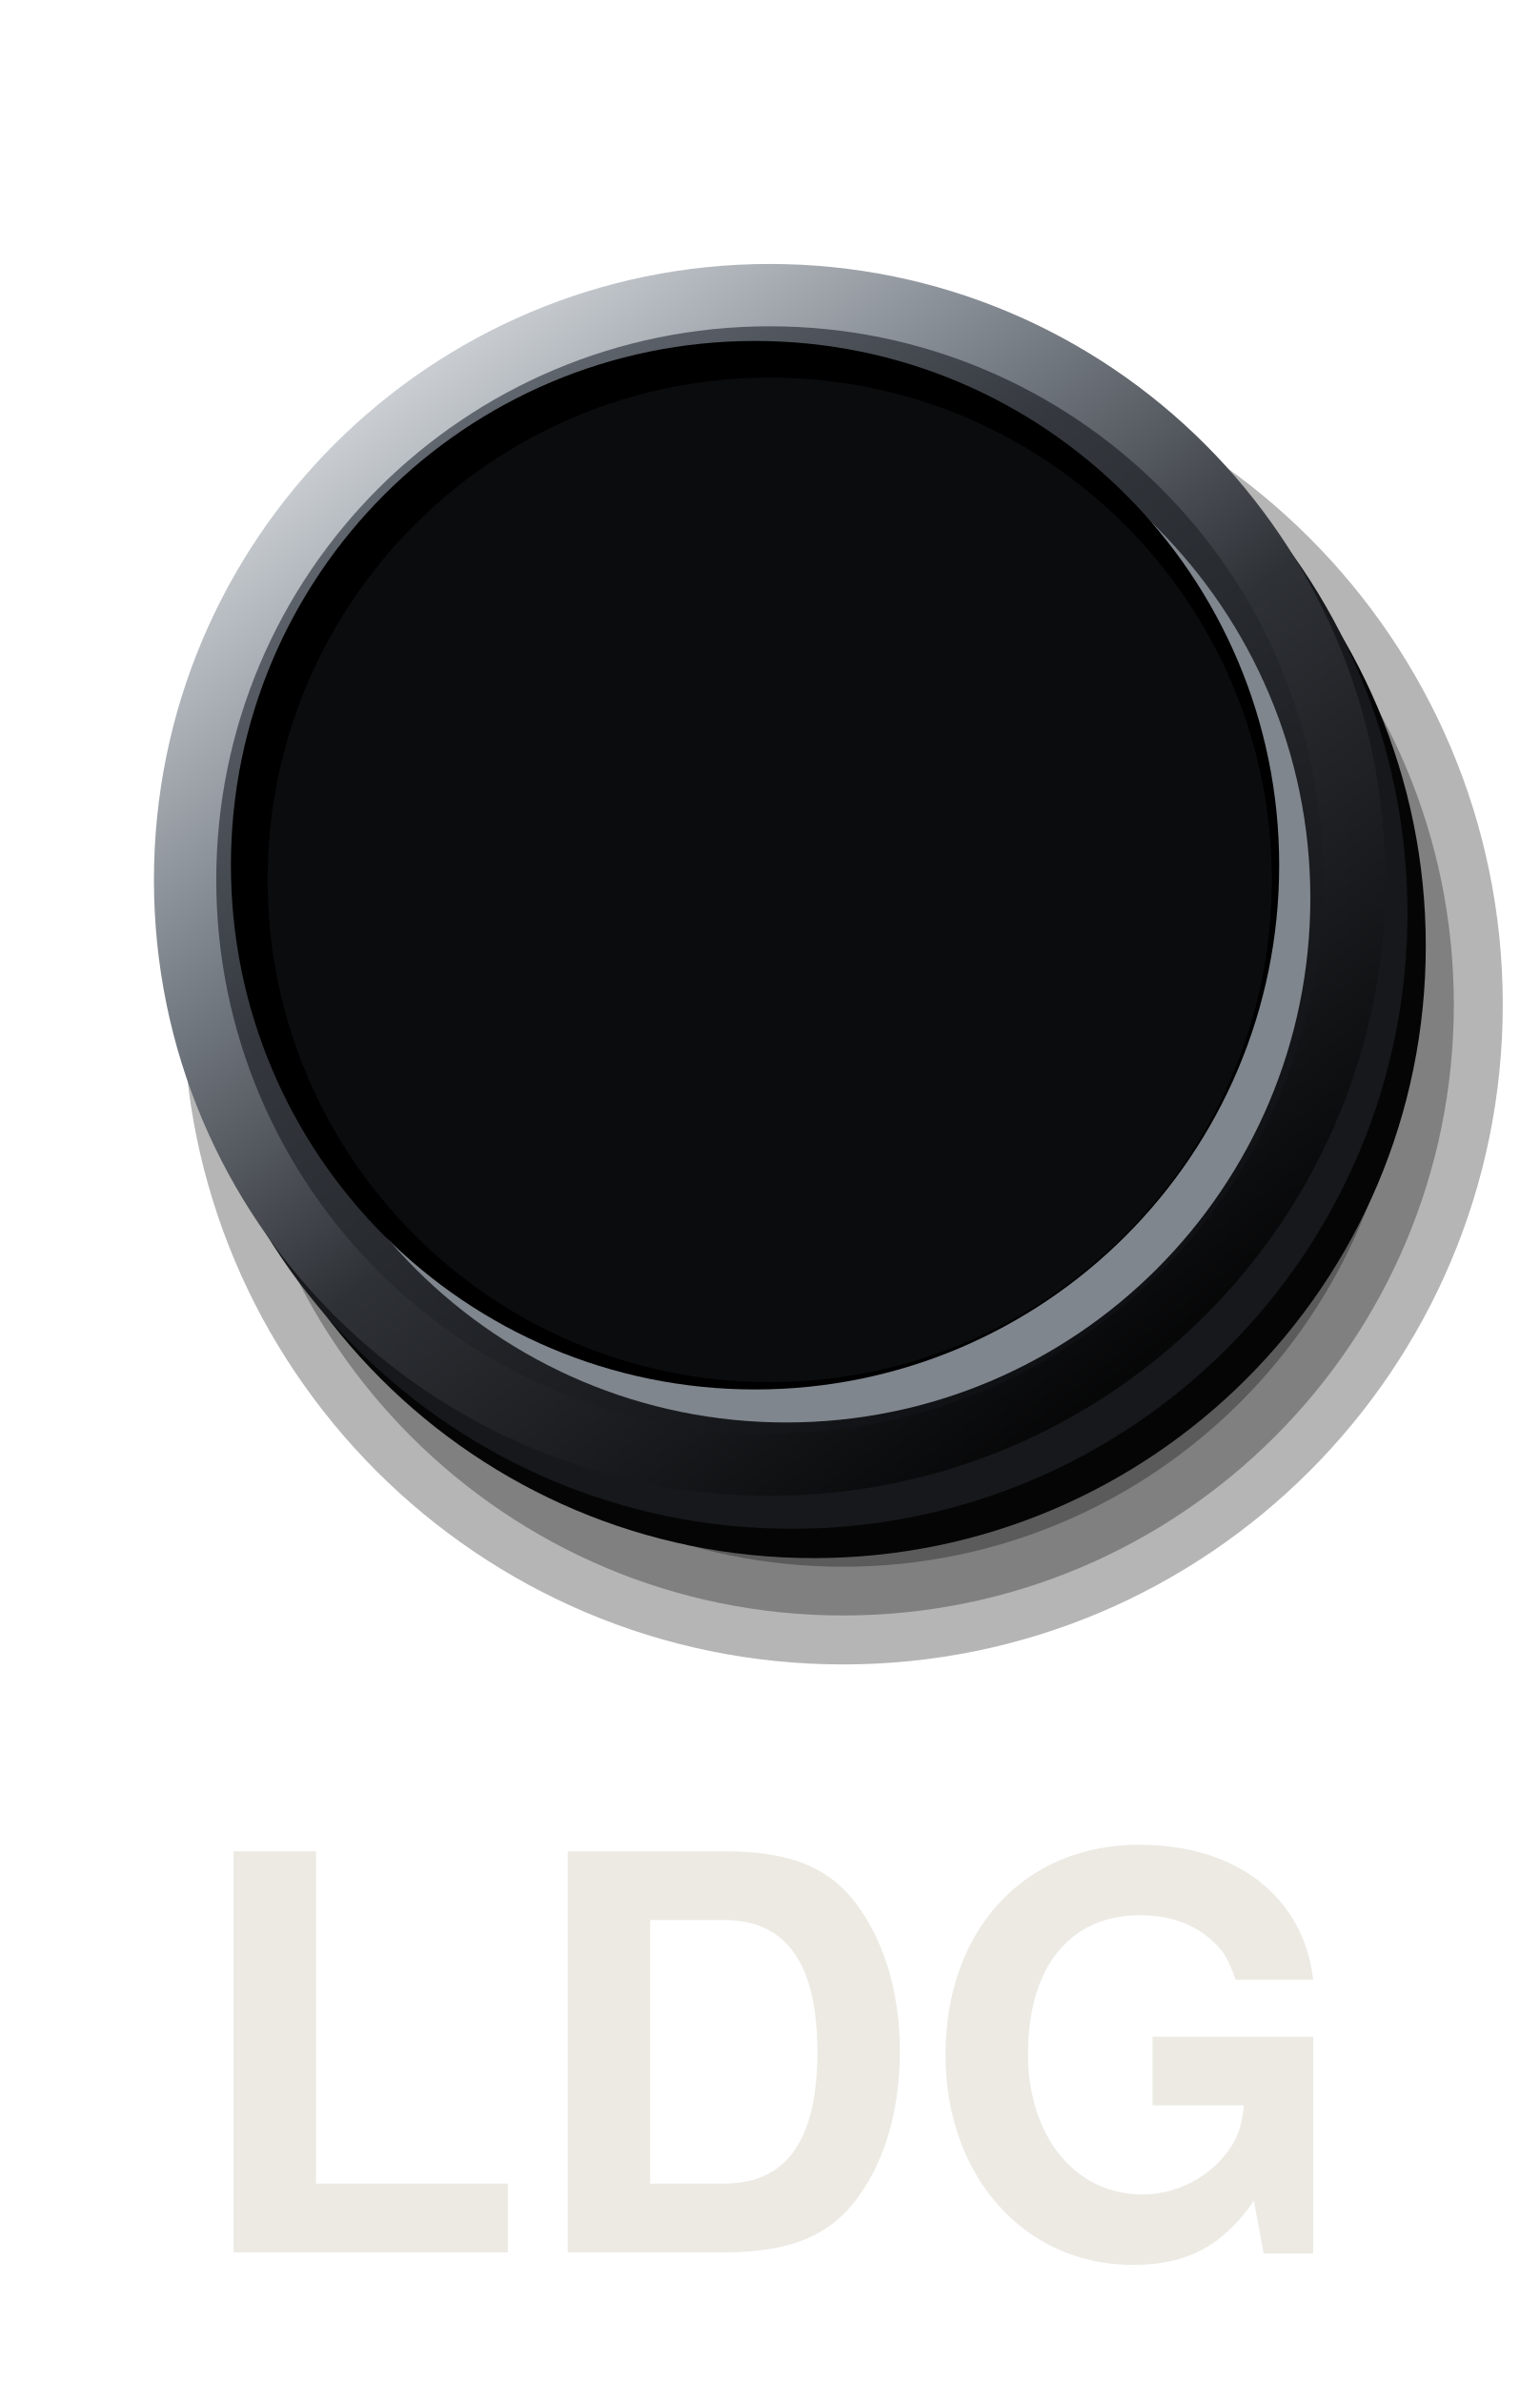
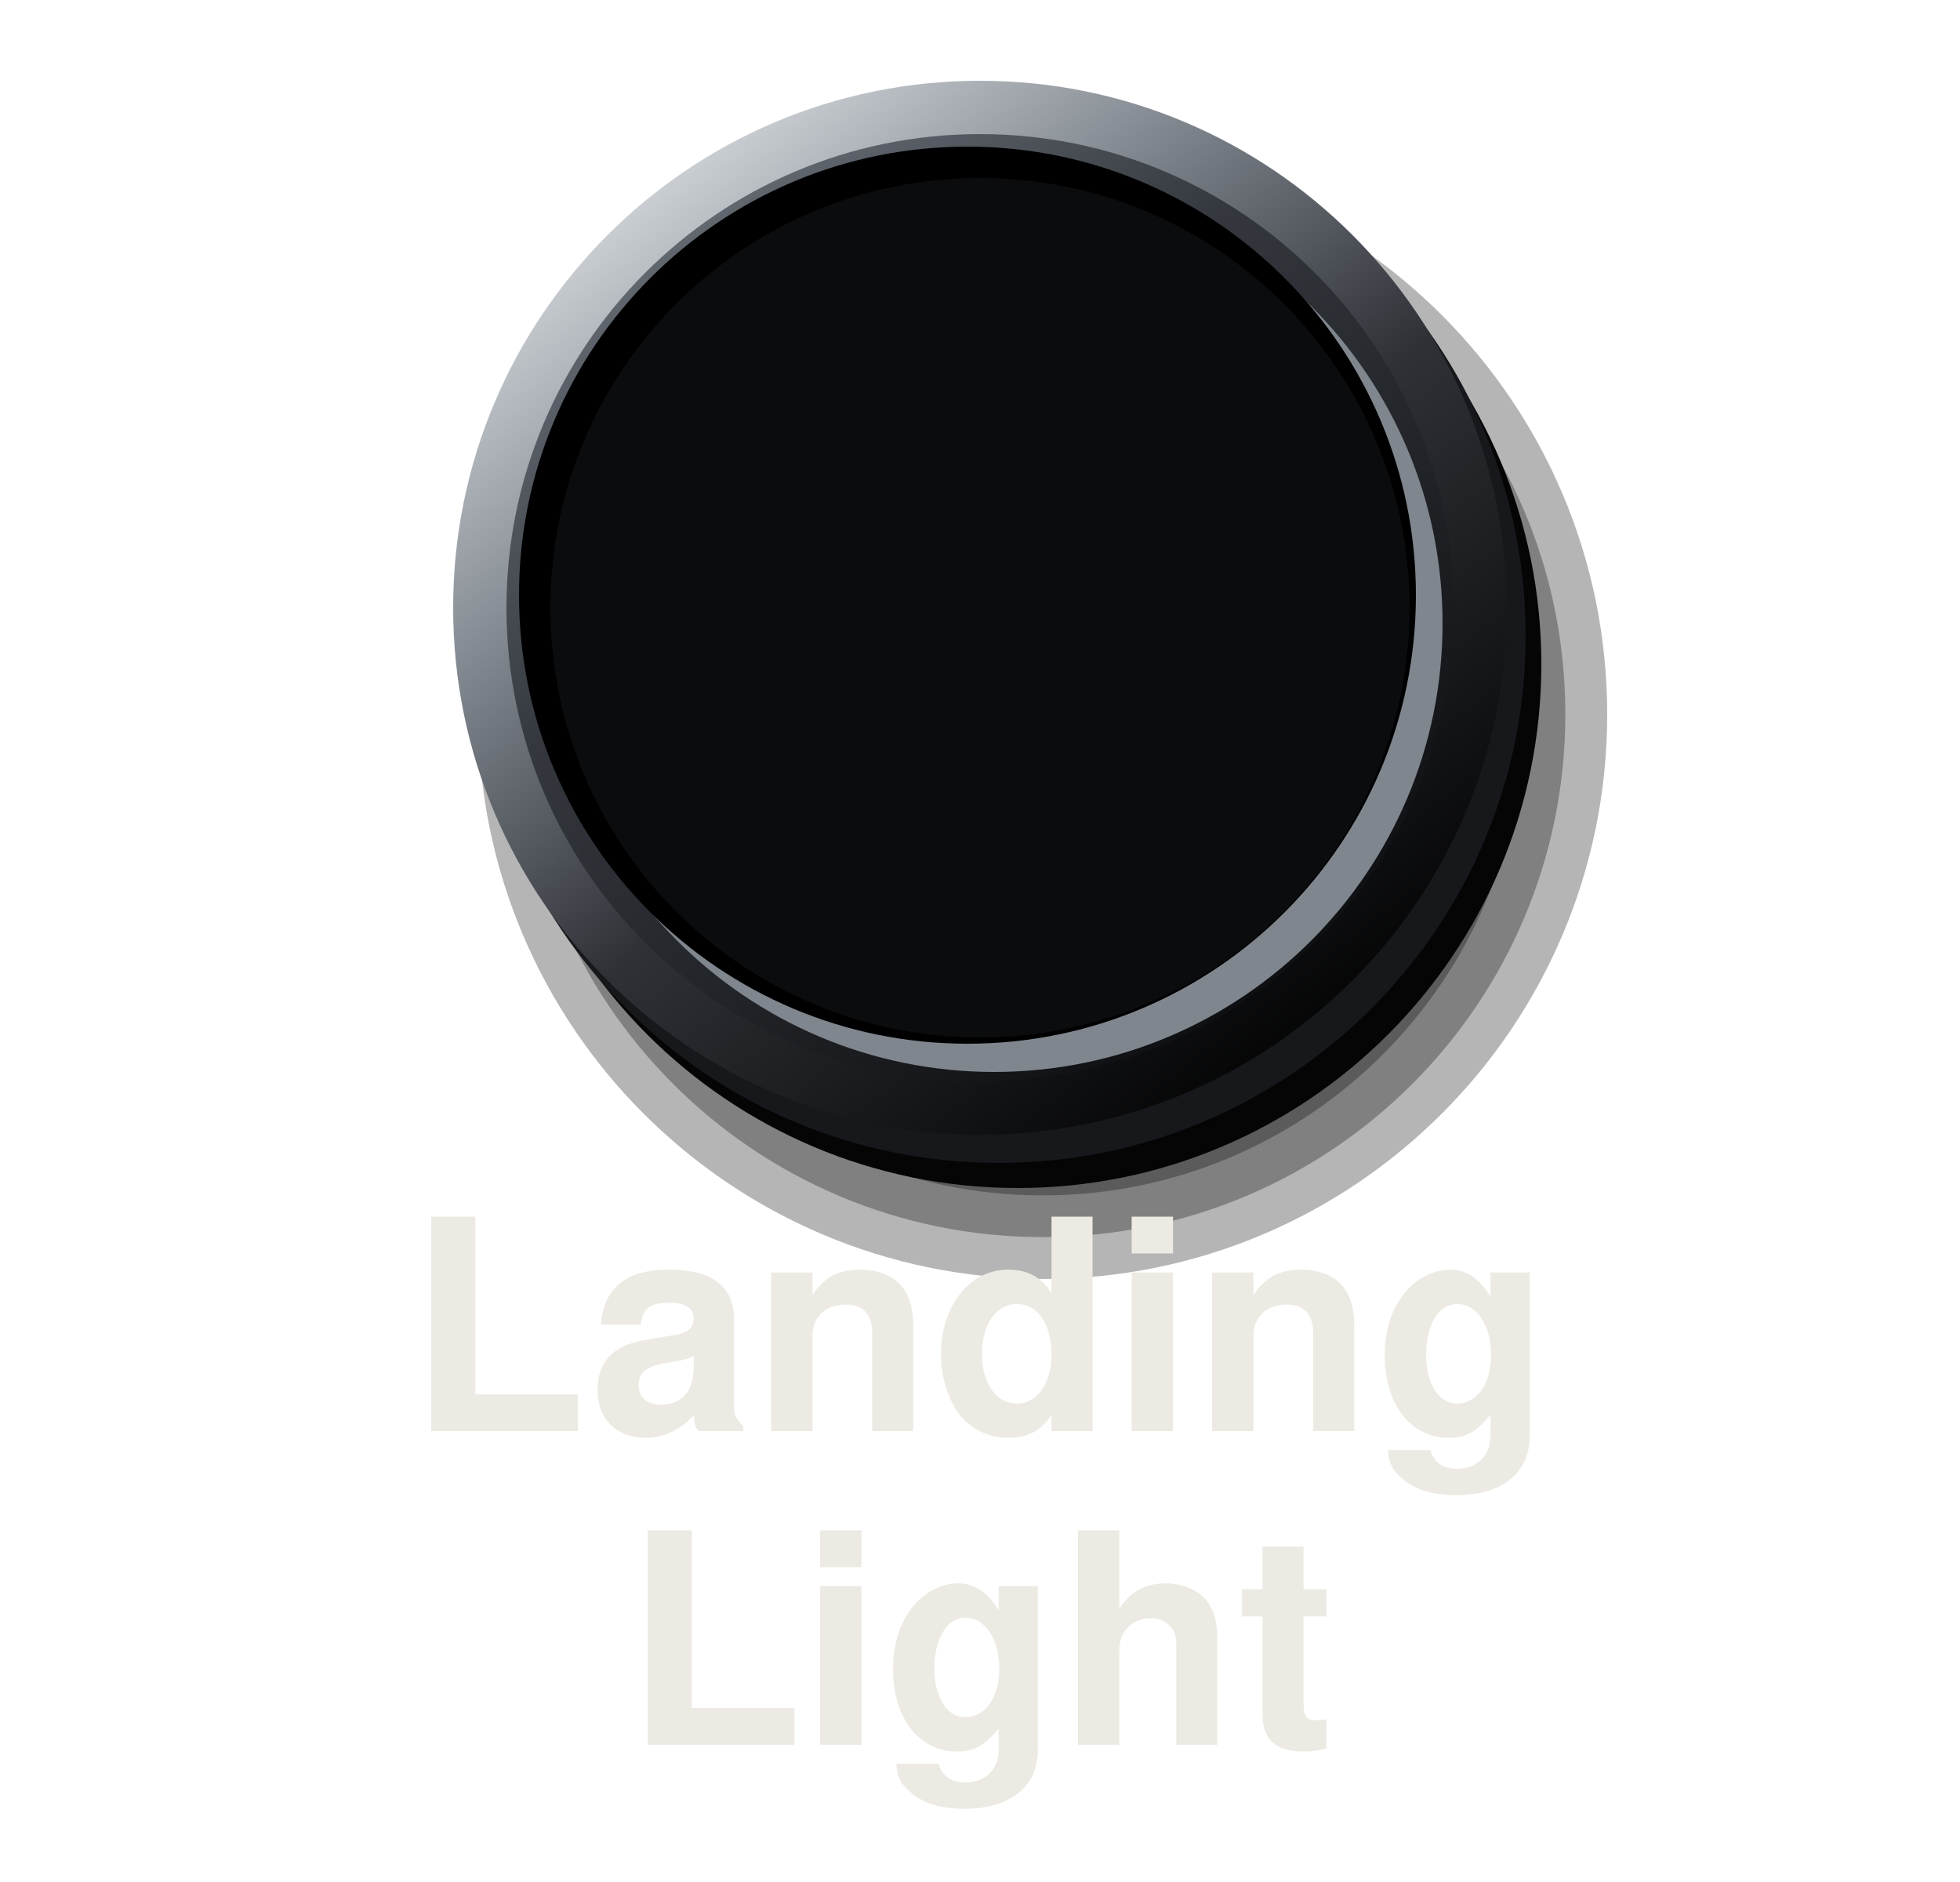
- <svg xmlns="http://www.w3.org/2000/svg" viewBox="0 0 84 130" width="84" height="130">
+ <svg xmlns="http://www.w3.org/2000/svg" viewBox="0 0 100 96" width="100" height="96">
  <defs>
    <linearGradient id="a" x1="0.15" y1="0.05" x2="0.85" y2="0.95">
      <stop offset="0" stop-color="#6B717A" />
      <stop offset="0.35" stop-color="#34383E" />
      <stop offset="0.72" stop-color="#1C1E22" />
      <stop offset="1" stop-color="#0B0C0E" />
    </linearGradient>
    <linearGradient id="b" x1="0.15" y1="0.05" x2="0.85" y2="0.95">
      <stop offset="0" stop-color="#DDE1E5" />
      <stop offset="0.3" stop-color="#7A8088" />
      <stop offset="0.55" stop-color="#2E3136" />
      <stop offset="1" stop-color="#000" />
    </linearGradient>
  </defs>
-   <circle cx="46" cy="54.8" r="36" fill="#000" fill-opacity="0.29" />
-   <circle cx="46" cy="54.8" r="33.33" fill="#000" fill-opacity="0.29" />
-   <circle cx="46" cy="54.8" r="30.67" fill="#000" fill-opacity="0.29" />
-   <circle cx="46" cy="54.8" r="28" fill="#000" fill-opacity="0.29" />
-   <circle cx="44.4" cy="51.6" r="33.4" fill="#050506" />
-   <circle cx="43.2" cy="49.8" r="33.6" fill="#16181B" />
-   <circle cx="42" cy="48" r="33.6" fill="url(#b)" />
-   <circle cx="42" cy="48" r="30.2" fill="url(#a)" />
-   <circle cx="42.9" cy="49" r="28.6" fill="#80868E" />
-   <circle cx="41.2" cy="47.2" r="28.6" fill="#000" />
-   <circle cx="42" cy="48" r="27.4" fill="#0B0C0E" />
-   <text x="42" y="116" font-size="30" font-family="Helvetica, Arial, sans-serif" font-weight="bold" fill="#ECEAE3" text-anchor="middle" dominant-baseline="central">LDG</text>
+   <g transform="translate(16.4 -7.4) scale(0.8)">
+     <circle cx="46" cy="54.8" r="36" fill="#000" fill-opacity="0.29" />
+     <circle cx="46" cy="54.8" r="33.33" fill="#000" fill-opacity="0.29" />
+     <circle cx="46" cy="54.8" r="30.67" fill="#000" fill-opacity="0.29" />
+     <circle cx="46" cy="54.8" r="28" fill="#000" fill-opacity="0.29" />
+     <circle cx="44.4" cy="51.6" r="33.4" fill="#050506" />
+     <circle cx="43.2" cy="49.8" r="33.6" fill="#16181B" />
+     <circle cx="42" cy="48" r="33.6" fill="url(#b)" />
+     <circle cx="42" cy="48" r="30.2" fill="url(#a)" />
+     <circle cx="42.9" cy="49" r="28.6" fill="#80868E" />
+     <circle cx="41.2" cy="47.2" r="28.6" fill="#000" />
+     <circle cx="42" cy="48" r="27.4" fill="#0B0C0E" />
+   </g>
+   <text x="50" y="73" font-size="15" font-family="Helvetica, Arial, sans-serif" font-weight="bold" fill="#ECEAE3" text-anchor="middle" data-lettering="secondary">Landing</text>
+   <text x="50" y="89" font-size="15" font-family="Helvetica, Arial, sans-serif" font-weight="bold" fill="#ECEAE3" text-anchor="middle" data-lettering="secondary">Light</text>
</svg>
